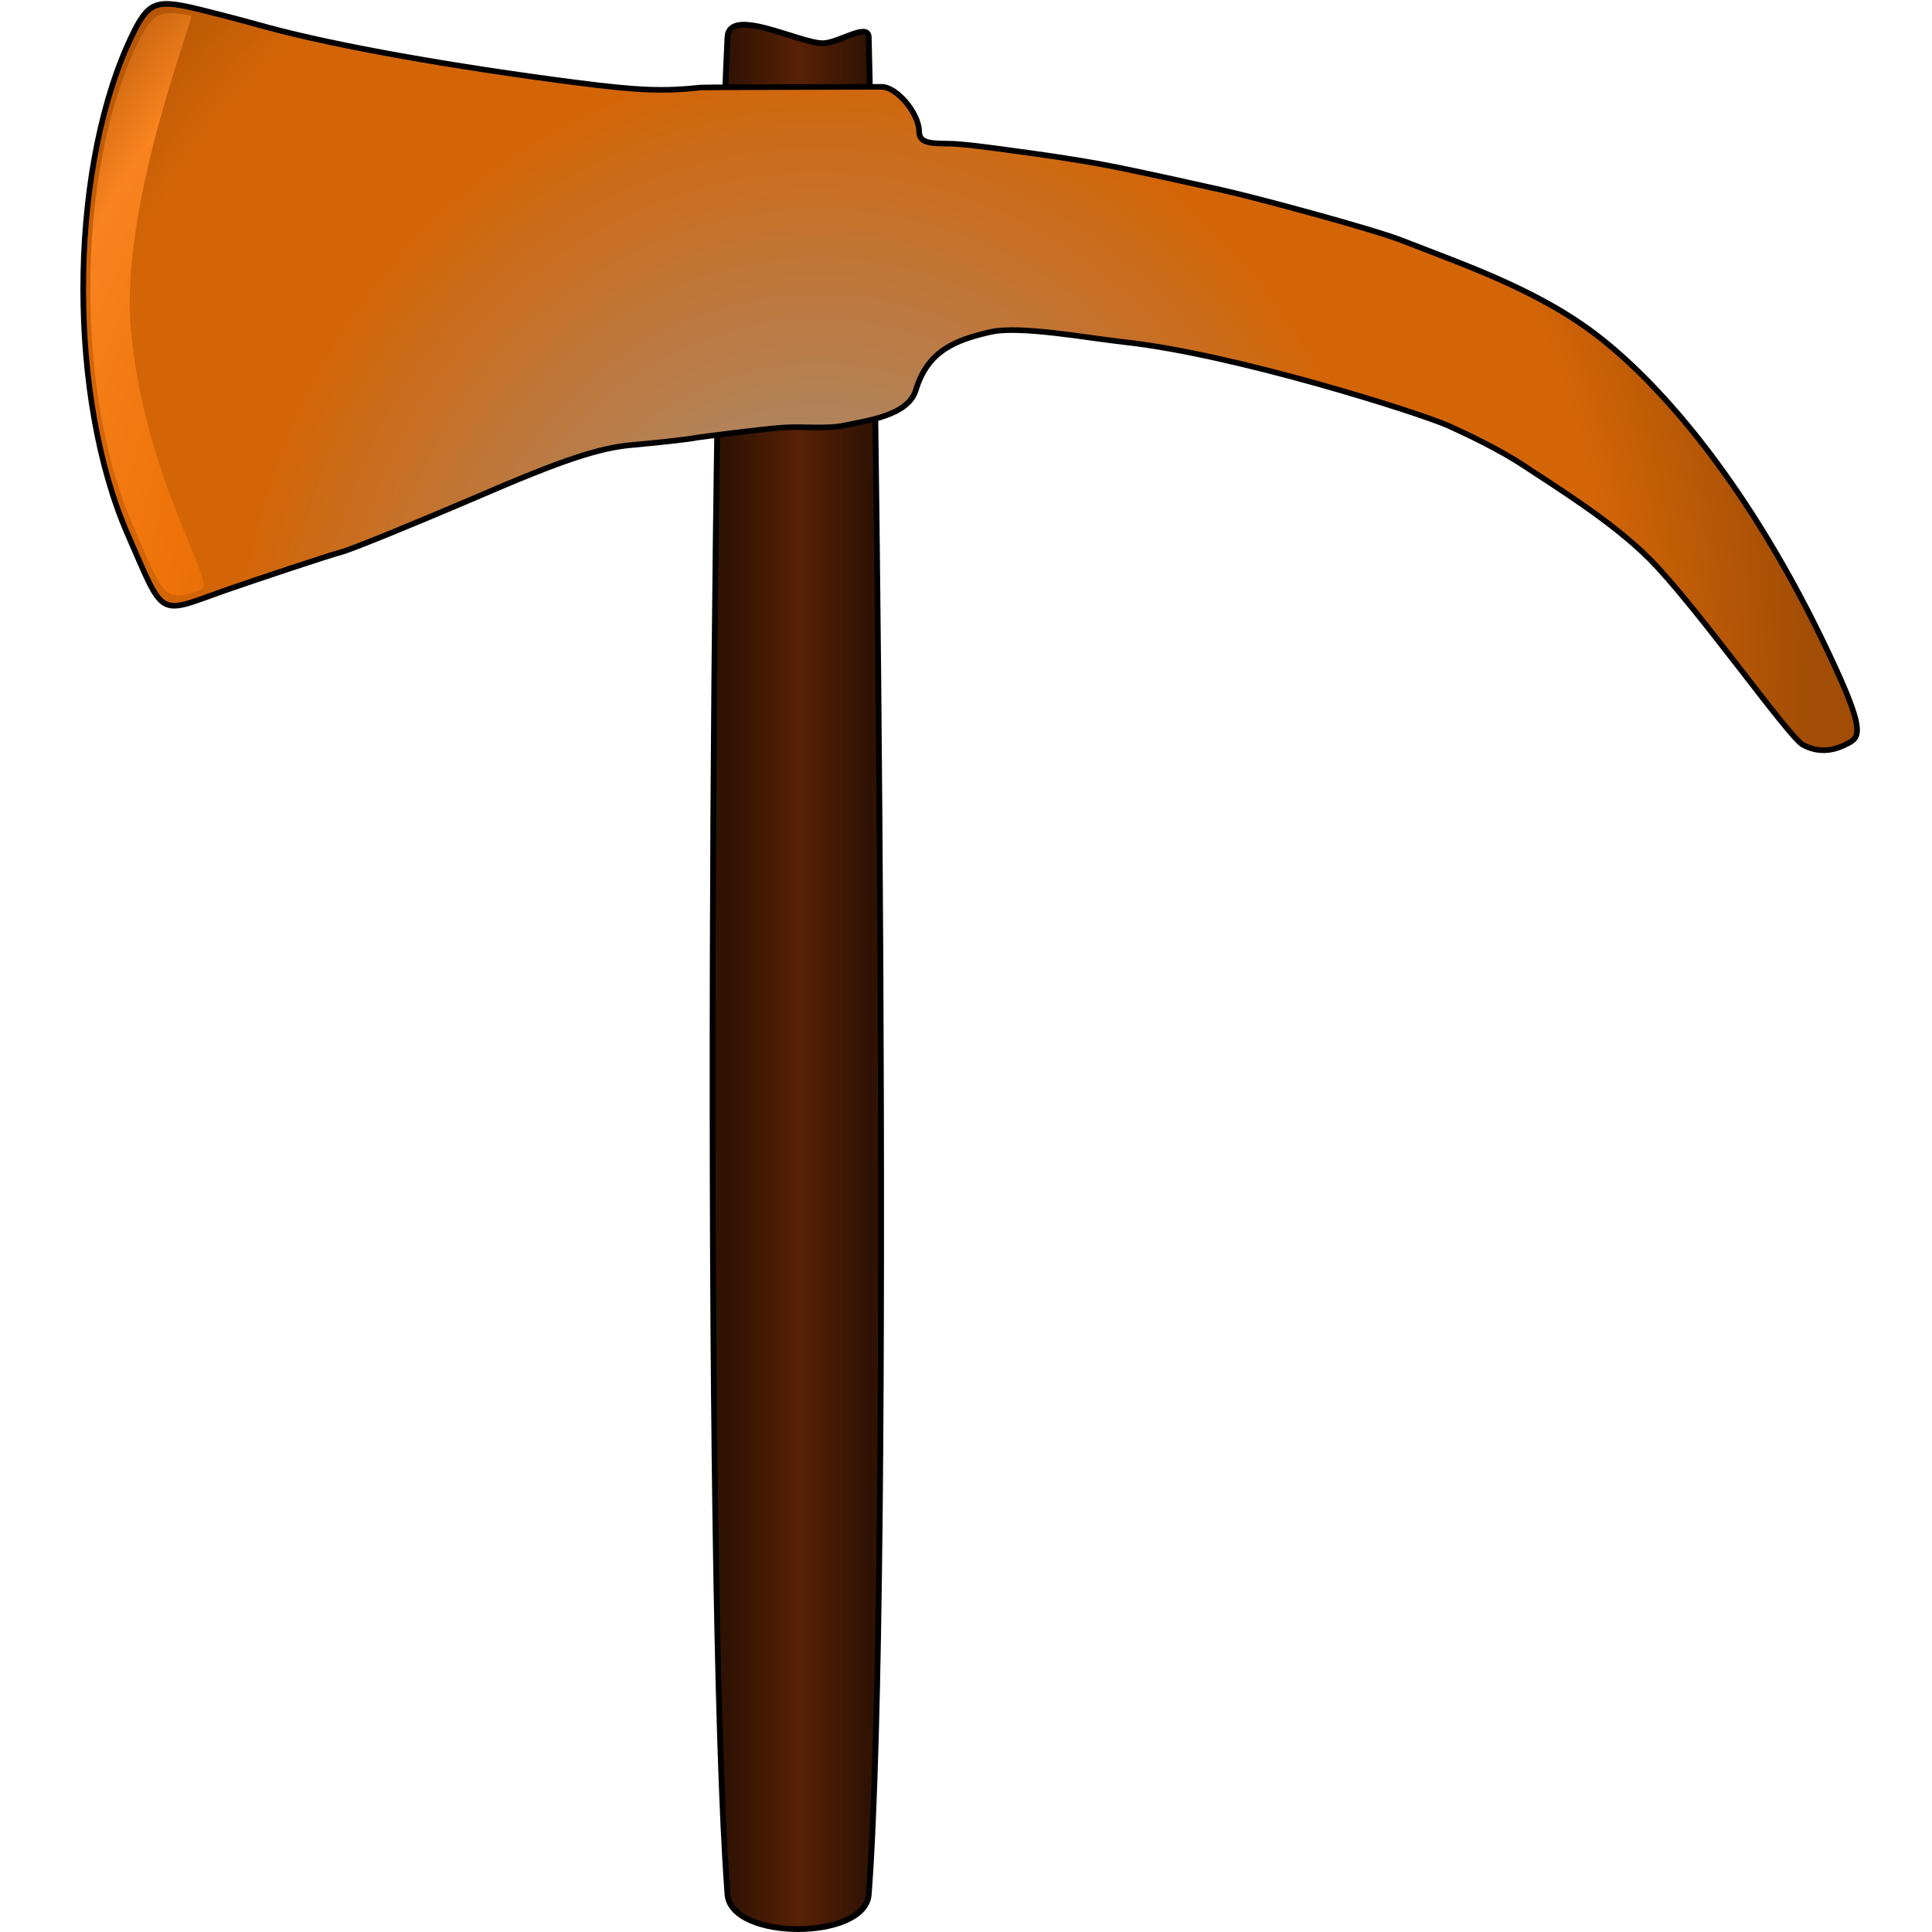
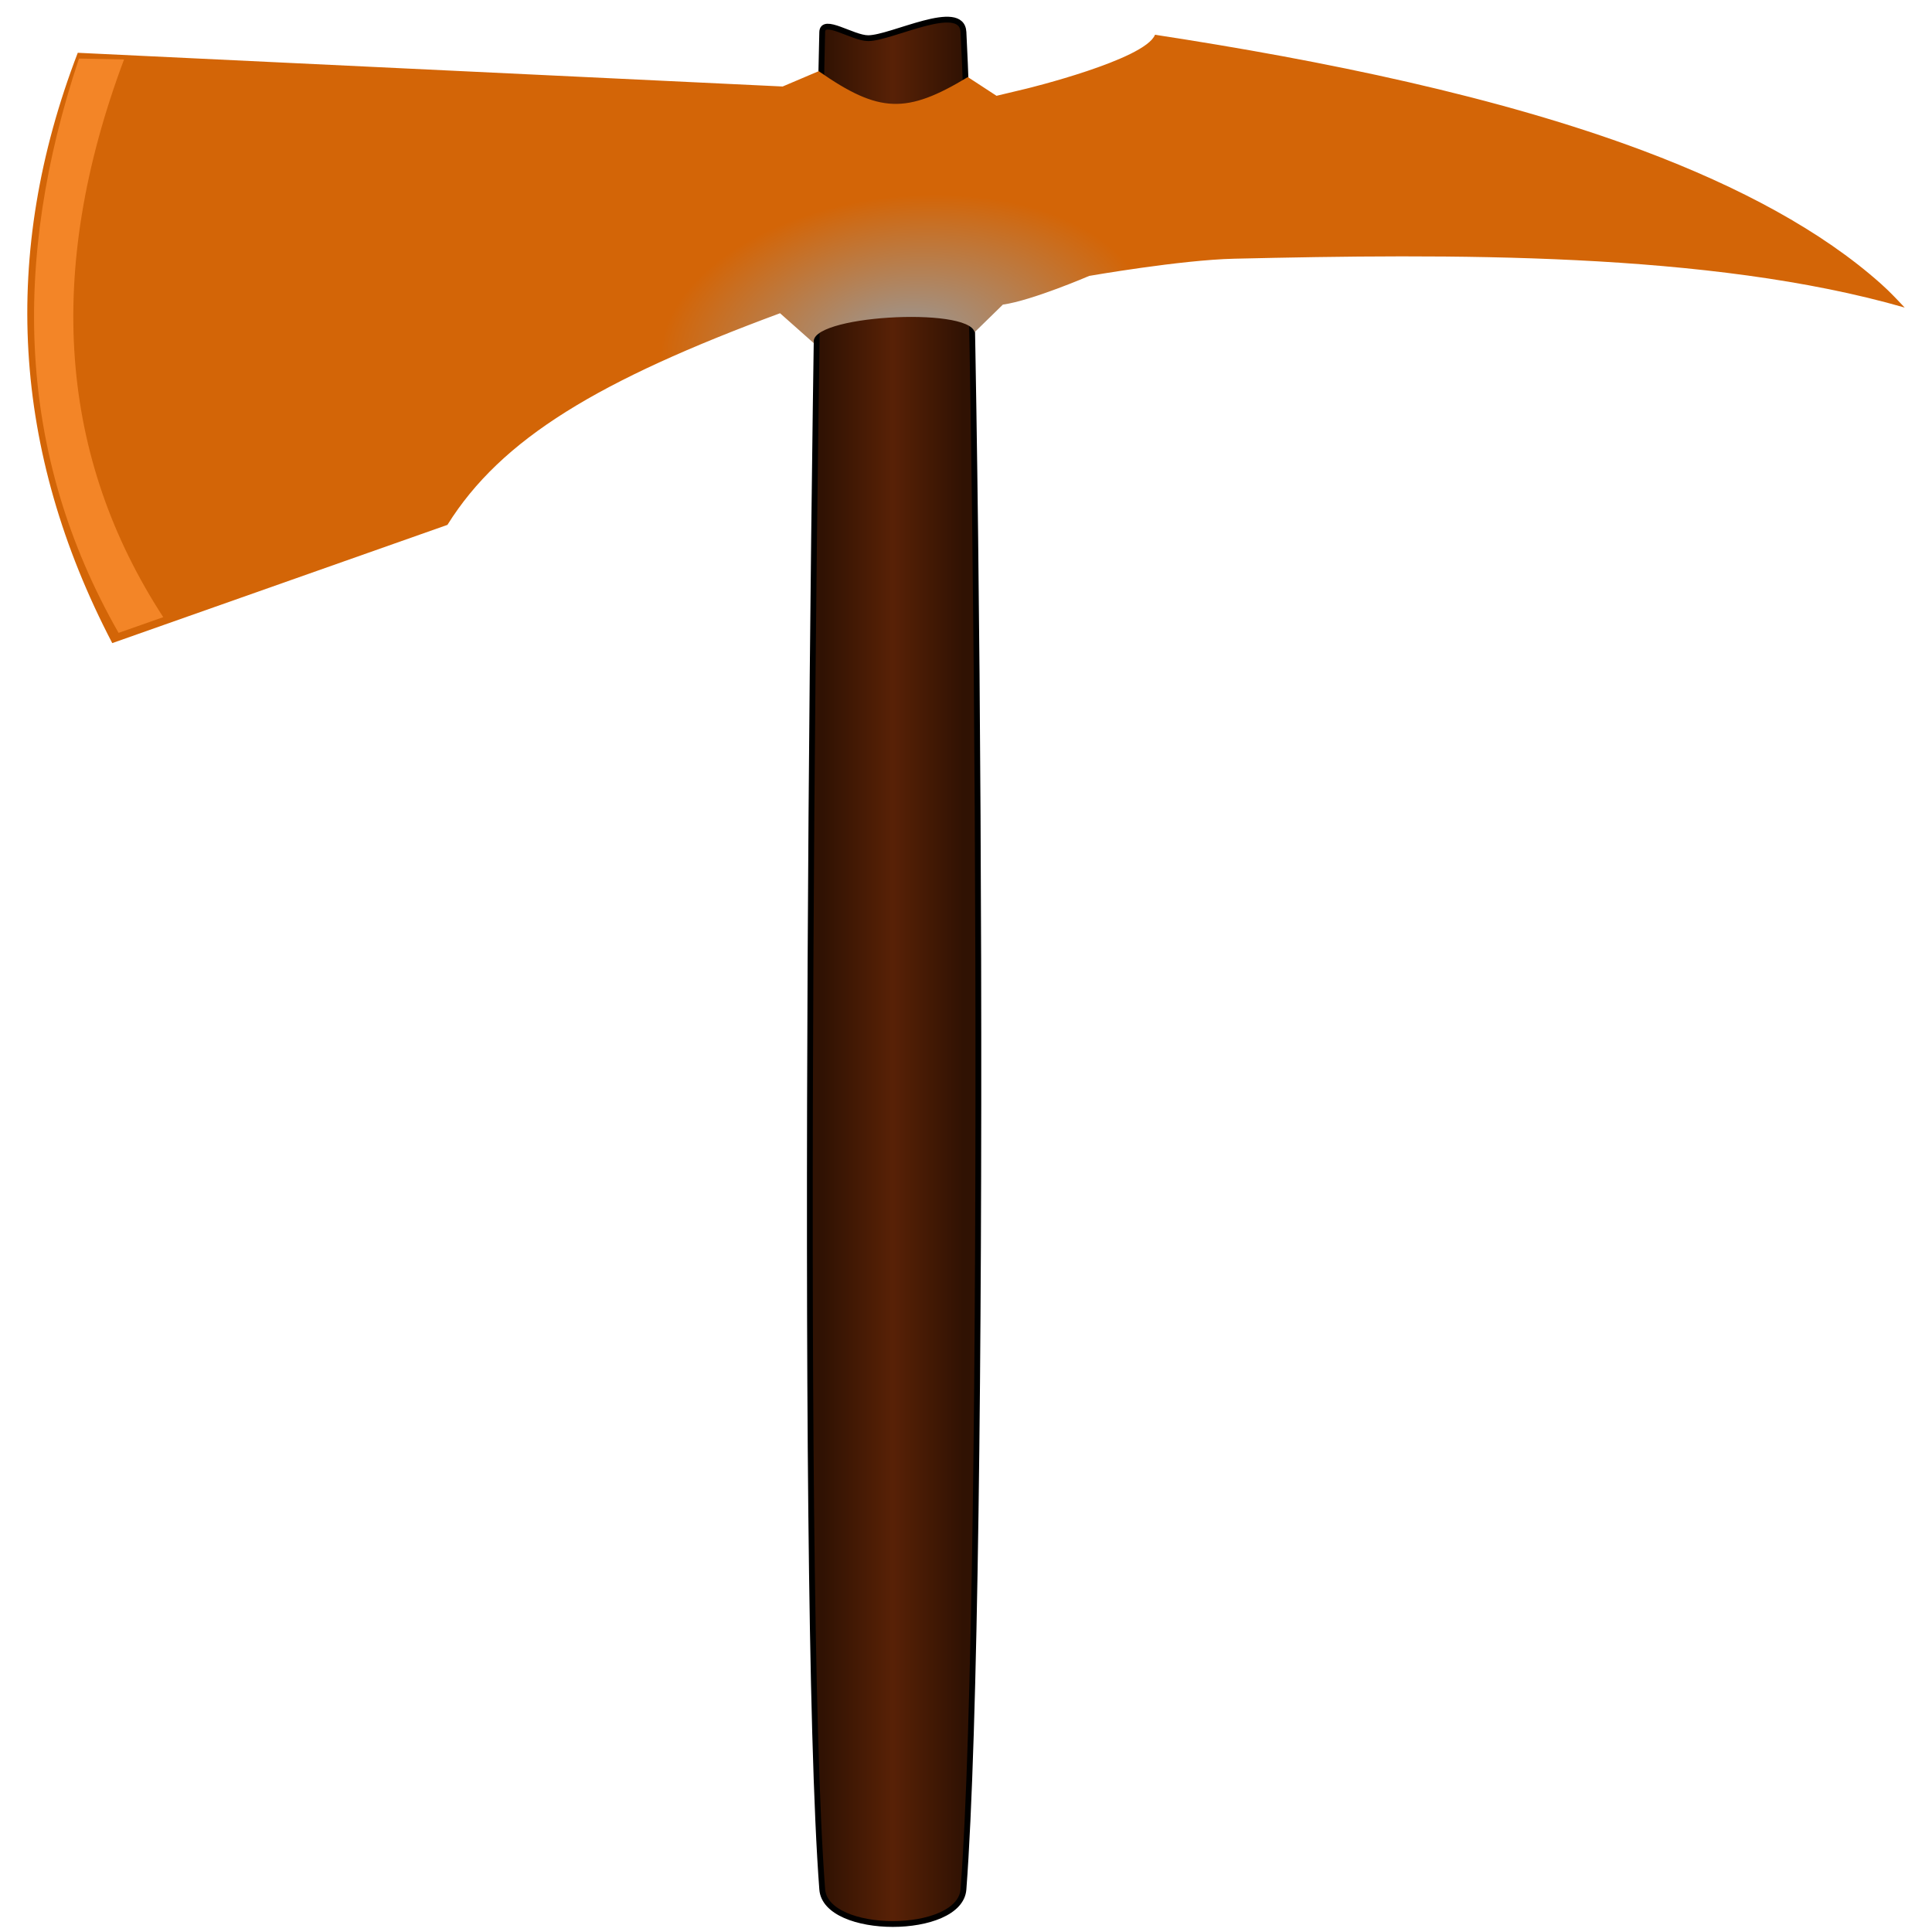
<svg xmlns="http://www.w3.org/2000/svg" width="100px" height="100px" viewBox="0 0 100 100" version="1.1" xml:space="preserve" style="fill-rule:evenodd;clip-rule:evenodd;stroke-linecap:round;stroke-linejoin:round;stroke-miterlimit:1.5;">
  <g>
-     <path d="M37.655,1.927c0.084,-1.62 3.715,0.313 4.934,0.313c0.799,0 2.357,-1.1 2.377,-0.313c0.396,15.969 1.218,80.107 0,96.129c-0.182,2.392 -7.129,2.392 -7.311,0c-1.218,-16.022 -0.822,-80.16 0,-96.129l0,0Z" style="fill:url(#_Linear1);stroke:#000;stroke-width:0.3px;" />
-     <path d="M9.7,0.342c0.453,0.092 2.348,0.57 4.193,1.084c3.537,0.956 9.522,2.021 15.927,2.848c3.269,0.423 4.543,0.459 6.455,0.257c0.133,-0.018 8.817,-0.037 9.355,-0.037c0.787,0 1.927,1.36 1.944,2.297c0.017,0.514 0.318,0.642 1.442,0.642c0.788,0 2.372,0.226 3.553,0.386c1.362,0.184 3.081,0.427 4.611,0.716c1.783,0.337 4.275,0.906 6.086,1.305c1.595,0.35 7.753,2.002 9.285,2.601c3.26,1.276 7.157,2.59 10.283,5.052c3.662,2.884 8.263,8.512 12.186,17.109c1.56,3.399 1.191,3.589 0.563,3.91c-0.733,0.376 -1.478,0.459 -2.262,0.043c-0.734,-0.389 -5.536,-7.221 -7.952,-9.636c-1.947,-1.945 -4.816,-3.703 -6.548,-4.852c-1.222,-0.807 -2.977,-1.638 -3.855,-2.033c-1.43,-0.642 -11.046,-3.708 -16.796,-4.331c-1.862,-0.203 -5.39,-0.867 -6.912,-0.517c-1.794,0.413 -3.232,0.957 -3.852,2.996c-0.385,1.323 -2.511,1.586 -3.668,1.833c-0.969,0.207 -2.173,0.046 -3.172,0.113c-1.244,0.087 -4.462,0.517 -4.462,0.517c-0.402,0.091 -2.11,0.273 -3.351,0.384c-1.743,0.148 -3.638,0.772 -8.215,2.756c-3.268,1.396 -6.371,2.663 -6.874,2.792c-0.519,0.128 -4.325,1.395 -6.019,1.984c-3.536,1.249 -3.101,1.506 -5.028,-2.885c-3.069,-6.999 -3.086,-18.406 -0.018,-25.33c0.955,-2.132 1.307,-2.371 3.101,-2.004l0,0Z" style="fill:url(#_Radial2);stroke:#000;stroke-width:0.29px;stroke-linecap:butt;stroke-miterlimit:1.414;" />
-     <path d="M9.889,0.816c0.198,0.038 -3.711,9.832 -3.114,16.268c0.728,7.854 4.518,13.149 3.617,13.461c-0.202,0.071 0.238,-0.083 0,0c-1.967,0.678 -1.922,0.28 -3.487,-3.284c-2.968,-6.772 -2.985,-17.808 -0.017,-24.509c0.925,-2.06 1.266,-2.292 3.001,-1.936l0,0Z" style="fill:url(#_Radial3);" />
+     <path d="M49.869,1.663c-0.084,-1.62 -3.715,0.313 -4.934,0.313c-0.799,0 -2.357,-1.1 -2.377,-0.313c-0.396,15.969 -1.218,80.107 0,96.129c0.182,2.392 7.129,2.392 7.311,0c1.218,-16.022 0.822,-80.16 0,-96.129l0,0Z" style="fill:url(#_Linear1);stroke:#000;stroke-width:0.3px;" />
+     <g>
+       <path d="M42.375,3.684l-1.865,0.793l-36.485,-1.745l0,0c-4.001,10.414 -3.406,20.599 1.785,30.555l17.349,-6.12c2.795,-4.477 7.849,-7.488 17.216,-10.954l1.758,1.56c-0.427,-1.44 7.997,-1.92 8.312,-0.576l1.463,-1.43c1.514,-0.213 4.469,-1.486 4.469,-1.486c0,0 4.739,-0.827 7.497,-0.89c11.042,-0.254 24.603,-0.384 34.713,2.529c-0.296,-0.314 -0.591,-0.628 -0.908,-0.933c-0.106,-0.102 -0.214,-0.203 -0.326,-0.302c-3.059,-2.728 -7.3,-5.007 -12.3,-6.884c-7.485,-2.808 -16.528,-4.664 -25.27,-6.002c-0.512,1.294 -6.649,2.788 -6.649,2.788l-1.554,0.372l-1.485,-0.97c-3.178,1.921 -4.595,1.875 -7.72,-0.305Z" style="fill:url(#_Radial2);fill-rule:nonzero;" />
+       <path d="M8.449,31.944c-5.338,-8.214 -6.181,-17.786 -2.028,-28.869l-2.333,-0.044c-3.489,10.482 -3.245,20.453 2.05,29.726l2.311,-0.813Z" style="fill:#ff9133;fill-opacity:0.729;fill-rule:nonzero;" />
+     </g>
  </g>
  <defs>
-     <linearGradient id="_Linear1" x1="0" y1="0" x2="1" y2="0" gradientUnits="userSpaceOnUse" gradientTransform="matrix(-7.3104,0,0,7.3104,44.9655,49.9914)">
+     <linearGradient id="_Linear1" x1="0" y1="0" x2="1" y2="0" gradientUnits="userSpaceOnUse" gradientTransform="matrix(7.3104,0,0,7.3104,42.5586,49.7272)">
      <stop offset="0" style="stop-color:#301203;stop-opacity:1" />
      <stop offset="0.5" style="stop-color:#582106;stop-opacity:1" />
      <stop offset="1" style="stop-color:#301203;stop-opacity:1" />
    </linearGradient>
-     <radialGradient id="_Radial2" cx="0" cy="0" r="1" gradientUnits="userSpaceOnUse" gradientTransform="matrix(0.305187,-55.9107,-51.3713,-0.321168,42.2804,35.8064)">
+     <radialGradient id="_Radial2" cx="0" cy="0" r="1" gradientUnits="userSpaceOnUse" gradientTransform="matrix(-38.2542,3.47827,1.33792,22.4132,46.8375,17.5603)">
      <stop offset="0" style="stop-color:#999;stop-opacity:1" />
-       <stop offset="0.59" style="stop-color:#d36507;stop-opacity:1" />
-       <stop offset="0.8" style="stop-color:#d36507;stop-opacity:1" />
-       <stop offset="1" style="stop-color:#a14d05;stop-opacity:1" />
-     </radialGradient>
-     <radialGradient id="_Radial3" cx="0" cy="0" r="1" gradientUnits="userSpaceOnUse" gradientTransform="matrix(0.295288,-54.0923,-49.7006,-0.310773,41.4094,35.1259)">
-       <stop offset="0" style="stop-color:#753804;stop-opacity:1" />
-       <stop offset="0.66" style="stop-color:#ee7207;stop-opacity:1" />
-       <stop offset="0.85" style="stop-color:#f8831f;stop-opacity:1" />
-       <stop offset="1" style="stop-color:#a14d05;stop-opacity:1" />
+       <stop offset="0.33" style="stop-color:#d36507;stop-opacity:1" />
+       <stop offset="1" style="stop-color:#d36507;stop-opacity:1" />
    </radialGradient>
  </defs>
</svg>
